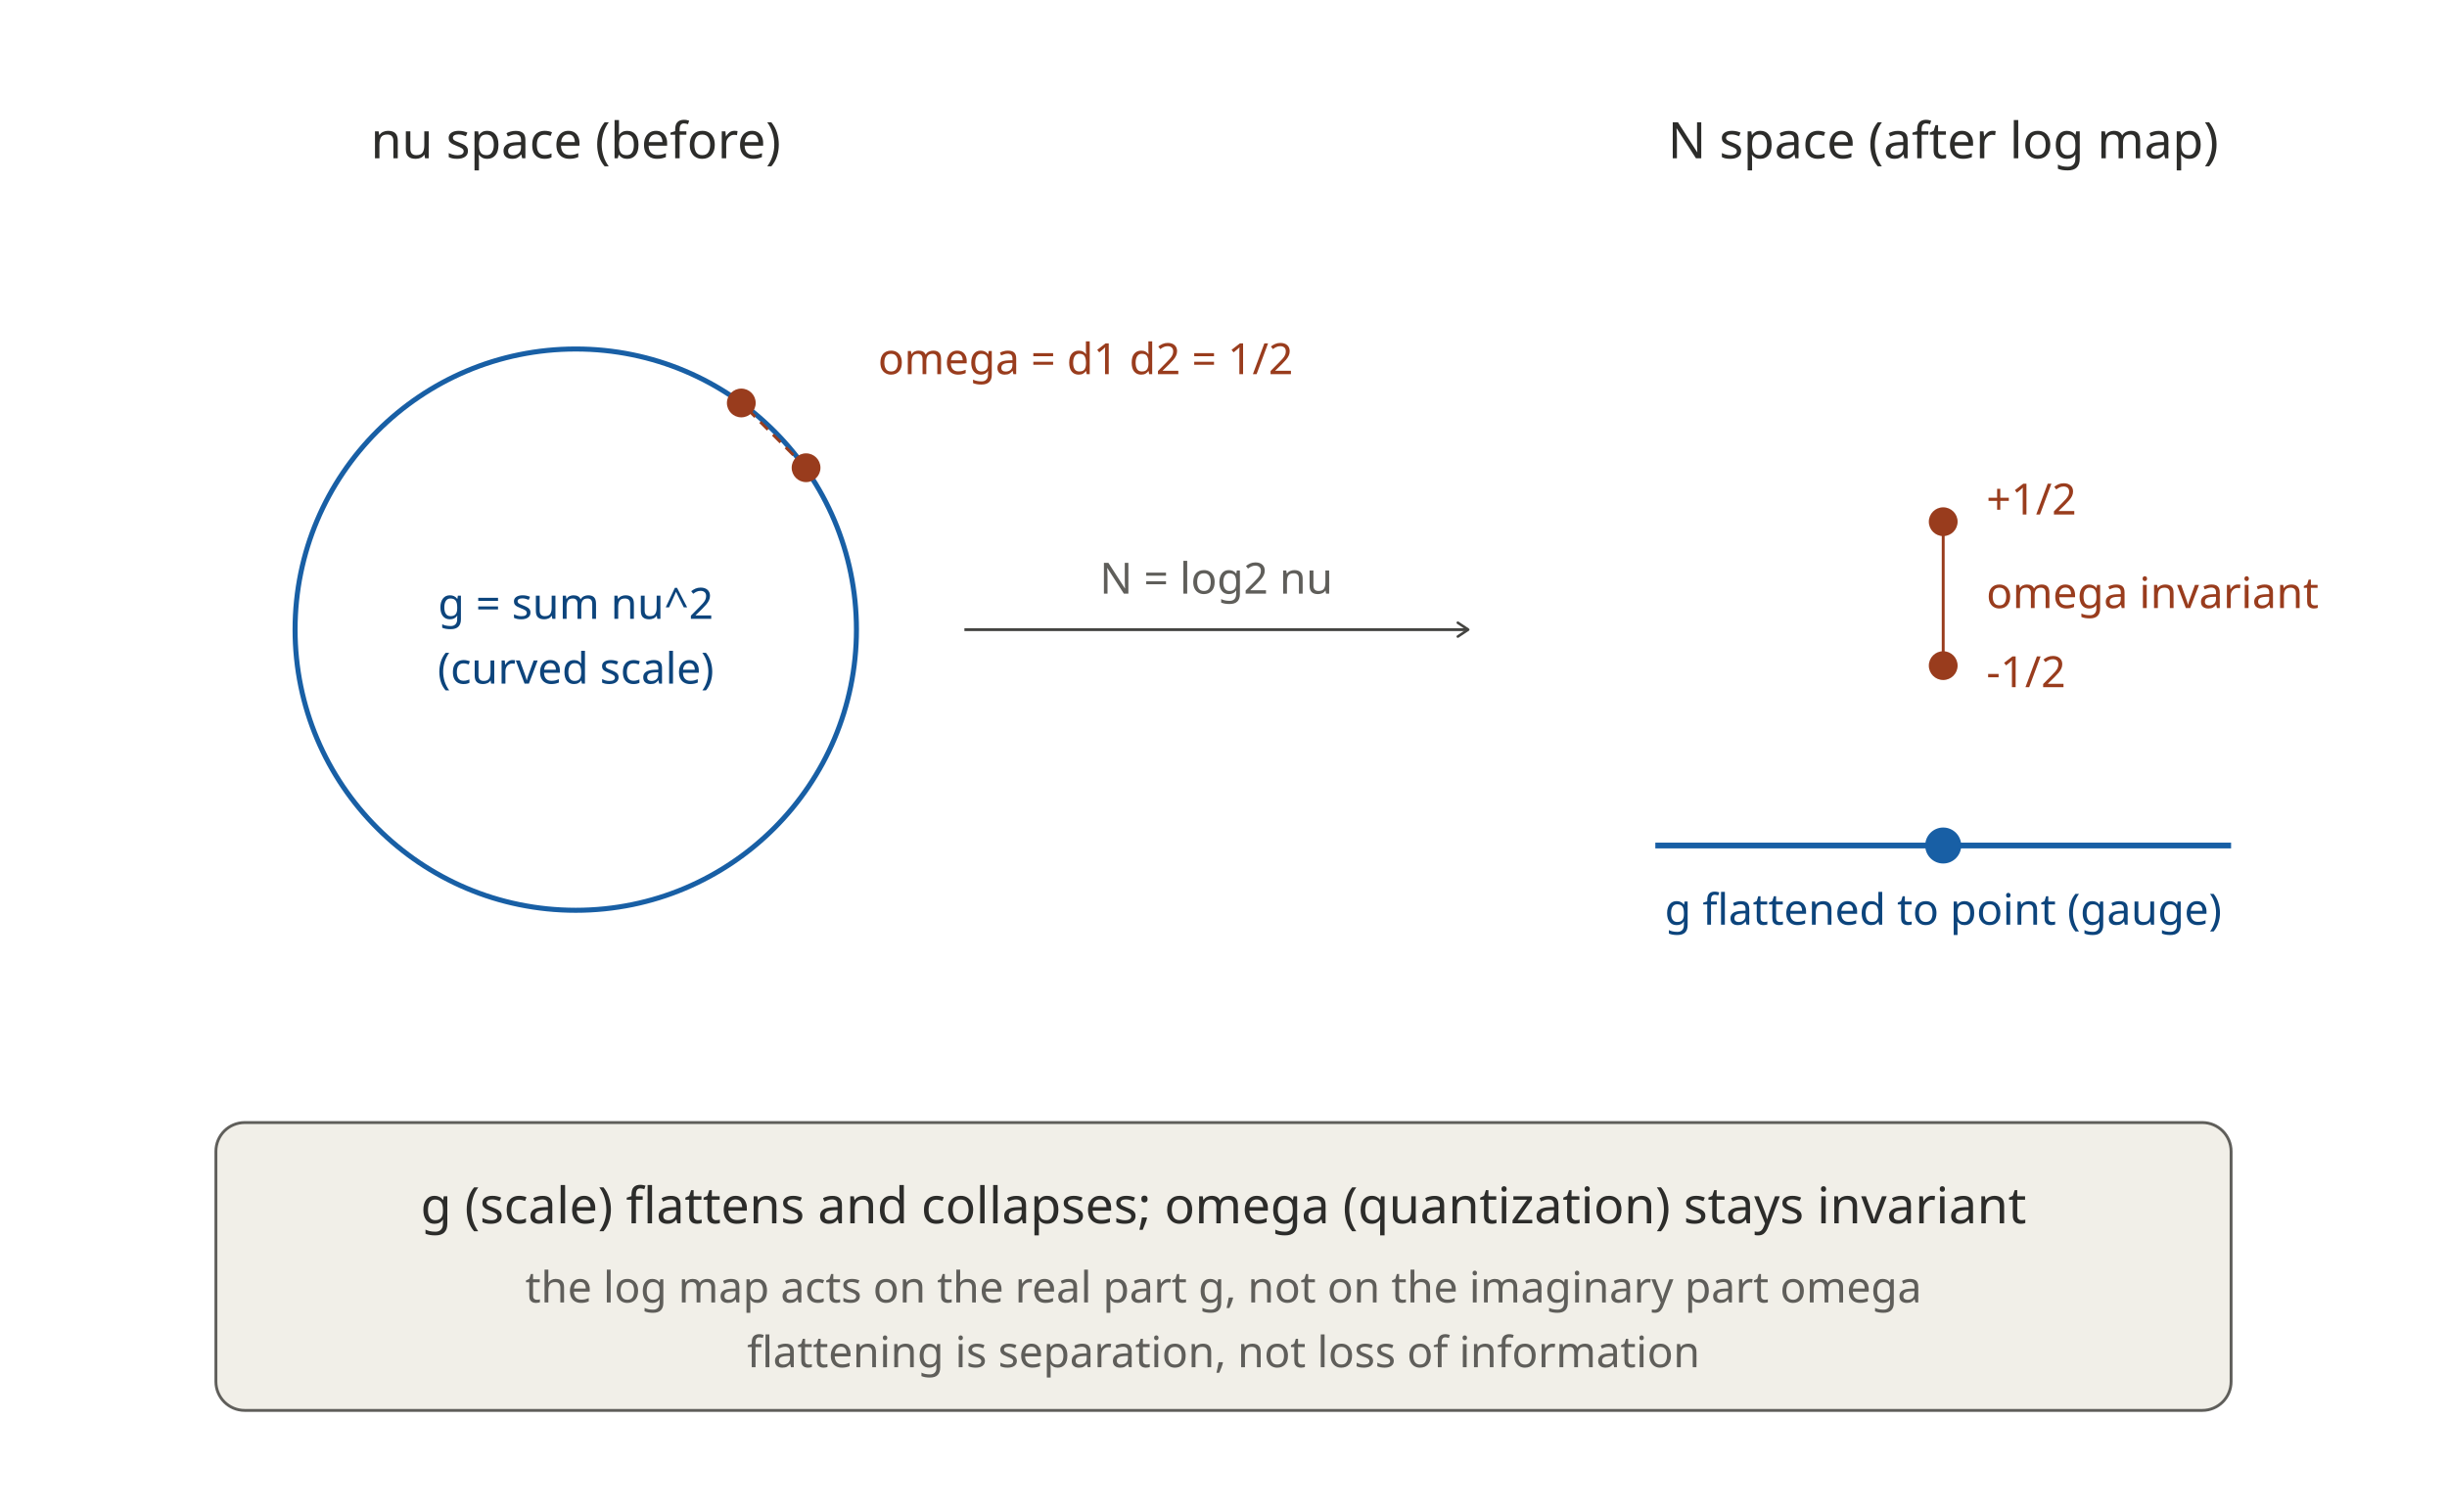
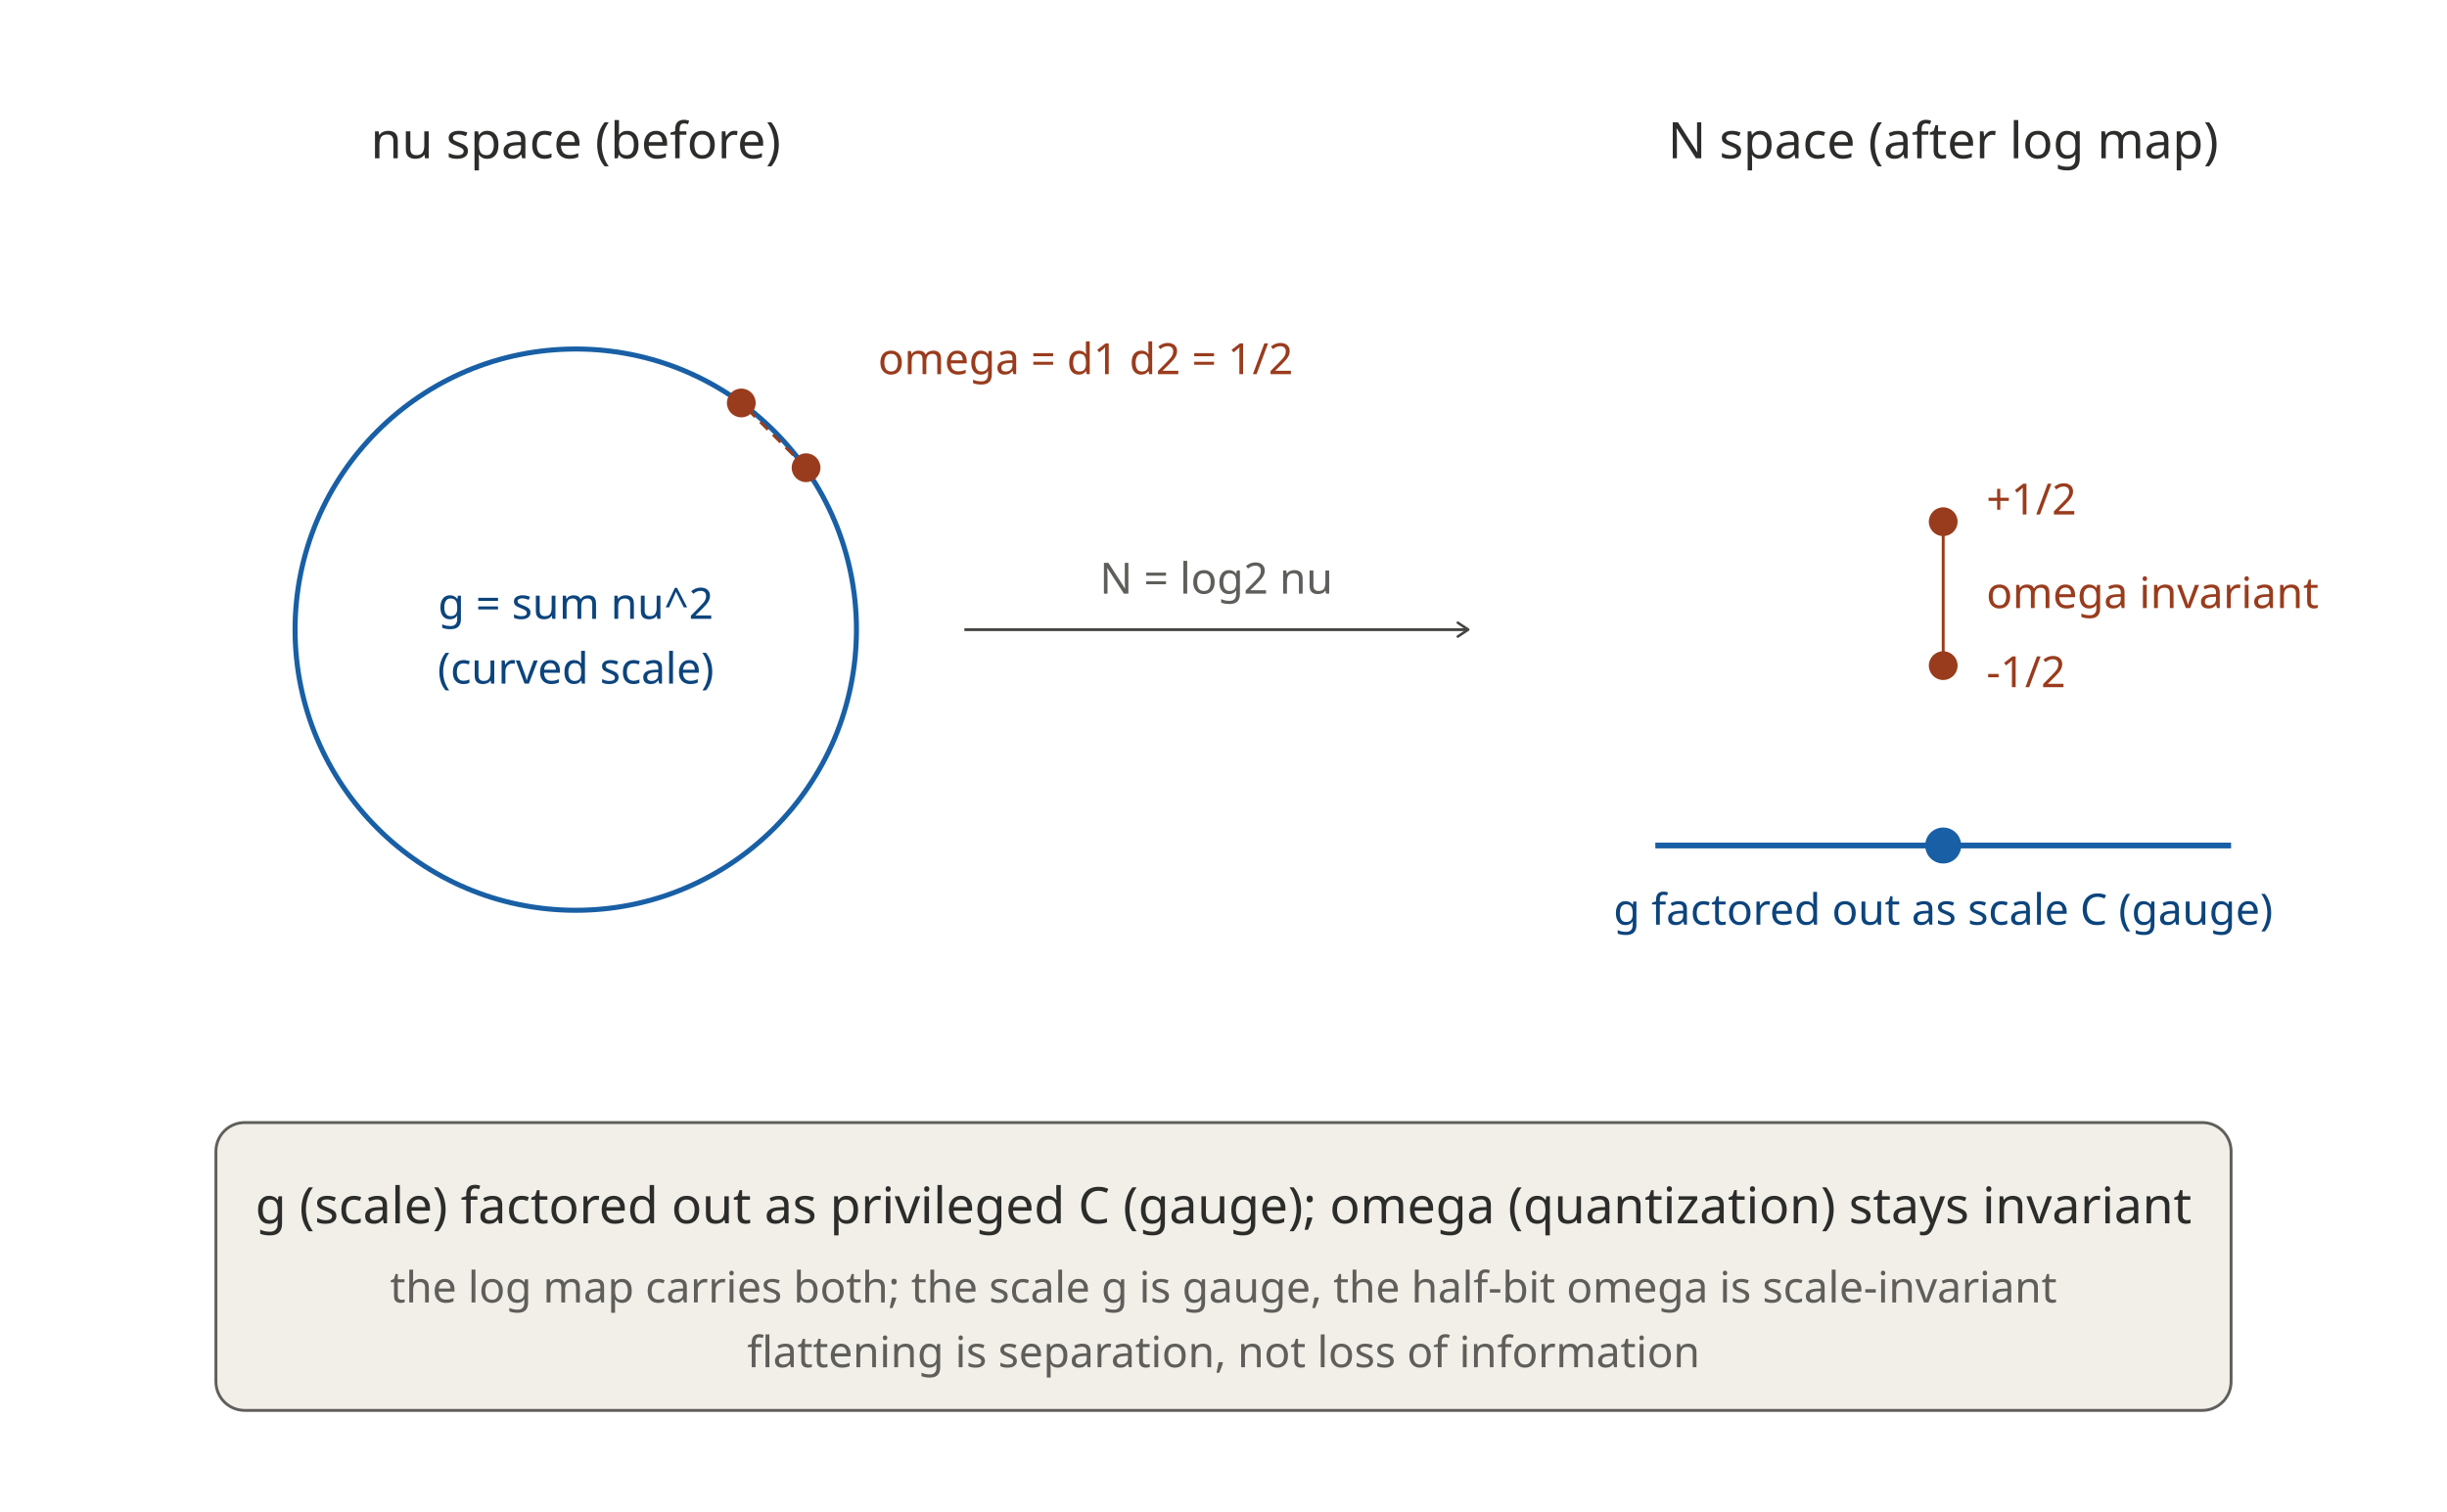
<svg xmlns="http://www.w3.org/2000/svg" width="680" height="420" viewBox="0 0 680 420" role="img" font-family="sans-serif">
  <defs>
    <marker id="arrow" viewBox="0 0 10 10" refX="8" refY="5" markerWidth="6" markerHeight="6" orient="auto-start-reverse">
      <path d="M2 1L8 5L2 9" fill="none" stroke="#444441" stroke-width="1.5" stroke-linecap="round" stroke-linejoin="round" />
    </marker>
  </defs>
  <text x="160" y="44" text-anchor="middle" font-size="14" font-weight="500" fill="#2C2C2A">nu space (before)</text>
  <text x="540" y="44" text-anchor="middle" font-size="14" font-weight="500" fill="#2C2C2A">N space (after log map)</text>
  <circle cx="160" cy="175" r="78" fill="none" stroke="#185FA5" stroke-width="1.4" />
  <text x="160" y="172" text-anchor="middle" font-size="12" fill="#0C447C">g = sum nu^2</text>
  <text x="160" y="190" text-anchor="middle" font-size="12" fill="#0C447C">(curved scale)</text>
  <circle cx="224" cy="130" r="4" fill="#993C1D" />
  <circle cx="206" cy="112" r="4" fill="#993C1D" />
  <line x1="224" y1="130" x2="206" y2="112" stroke="#993C1D" stroke-width="0.8" stroke-dasharray="3 2" />
  <text x="244" y="104" text-anchor="start" font-size="12" fill="#993C1D">omega = d1 d2 = 1/2</text>
  <line x1="268" y1="175" x2="408" y2="175" stroke="#444441" stroke-width="0.8" marker-end="url(#arrow)" />
  <text x="338" y="165" text-anchor="middle" font-size="12" fill="#5F5E5A">N = log2 nu</text>
  <line x1="460" y1="235" x2="620" y2="235" stroke="#185FA5" stroke-width="1.6" />
-   <text x="540" y="257" text-anchor="middle" font-size="12" fill="#0C447C">g flattened to point (gauge)</text>
+   <text x="540" y="257" text-anchor="middle" font-size="12" fill="#0C447C">g factored out as scale C (gauge)</text>
  <circle cx="540" cy="235" r="5" fill="#185FA5" />
  <circle cx="540" cy="145" r="4" fill="#993C1D" />
  <circle cx="540" cy="185" r="4" fill="#993C1D" />
  <line x1="540" y1="145" x2="540" y2="185" stroke="#993C1D" stroke-width="0.8" />
  <text x="552" y="143" text-anchor="start" font-size="12" fill="#993C1D">+1/2</text>
  <text x="552" y="191" text-anchor="start" font-size="12" fill="#993C1D">-1/2</text>
  <text x="552" y="169" text-anchor="start" font-size="12" fill="#993C1D">omega invariant</text>
  <rect x="60" y="312" width="560" height="80" rx="8" fill="#F1EFE8" stroke="#5F5E5A" stroke-width="0.8" />
-   <text x="340" y="340" text-anchor="middle" font-size="14" font-weight="500" fill="#2C2C2A">g (scale) flattens and collapses; omega (quantization) stays invariant</text>
-   <text x="340" y="362" text-anchor="middle" font-size="12" fill="#5F5E5A">the log map acts on the real part g, not on the imaginary part omega</text>
+   <text x="340" y="340" text-anchor="middle" font-size="14" font-weight="500" fill="#2C2C2A">g (scale) factored out as privileged C (gauge); omega (quantization) stays invariant</text>
+   <text x="340" y="362" text-anchor="middle" font-size="12" fill="#5F5E5A">the log map carries both; the scale g is gauge, the half-bit omega is scale-invariant</text>
  <text x="340" y="380" text-anchor="middle" font-size="12" fill="#5F5E5A">flattening is separation, not loss of information</text>
</svg>
